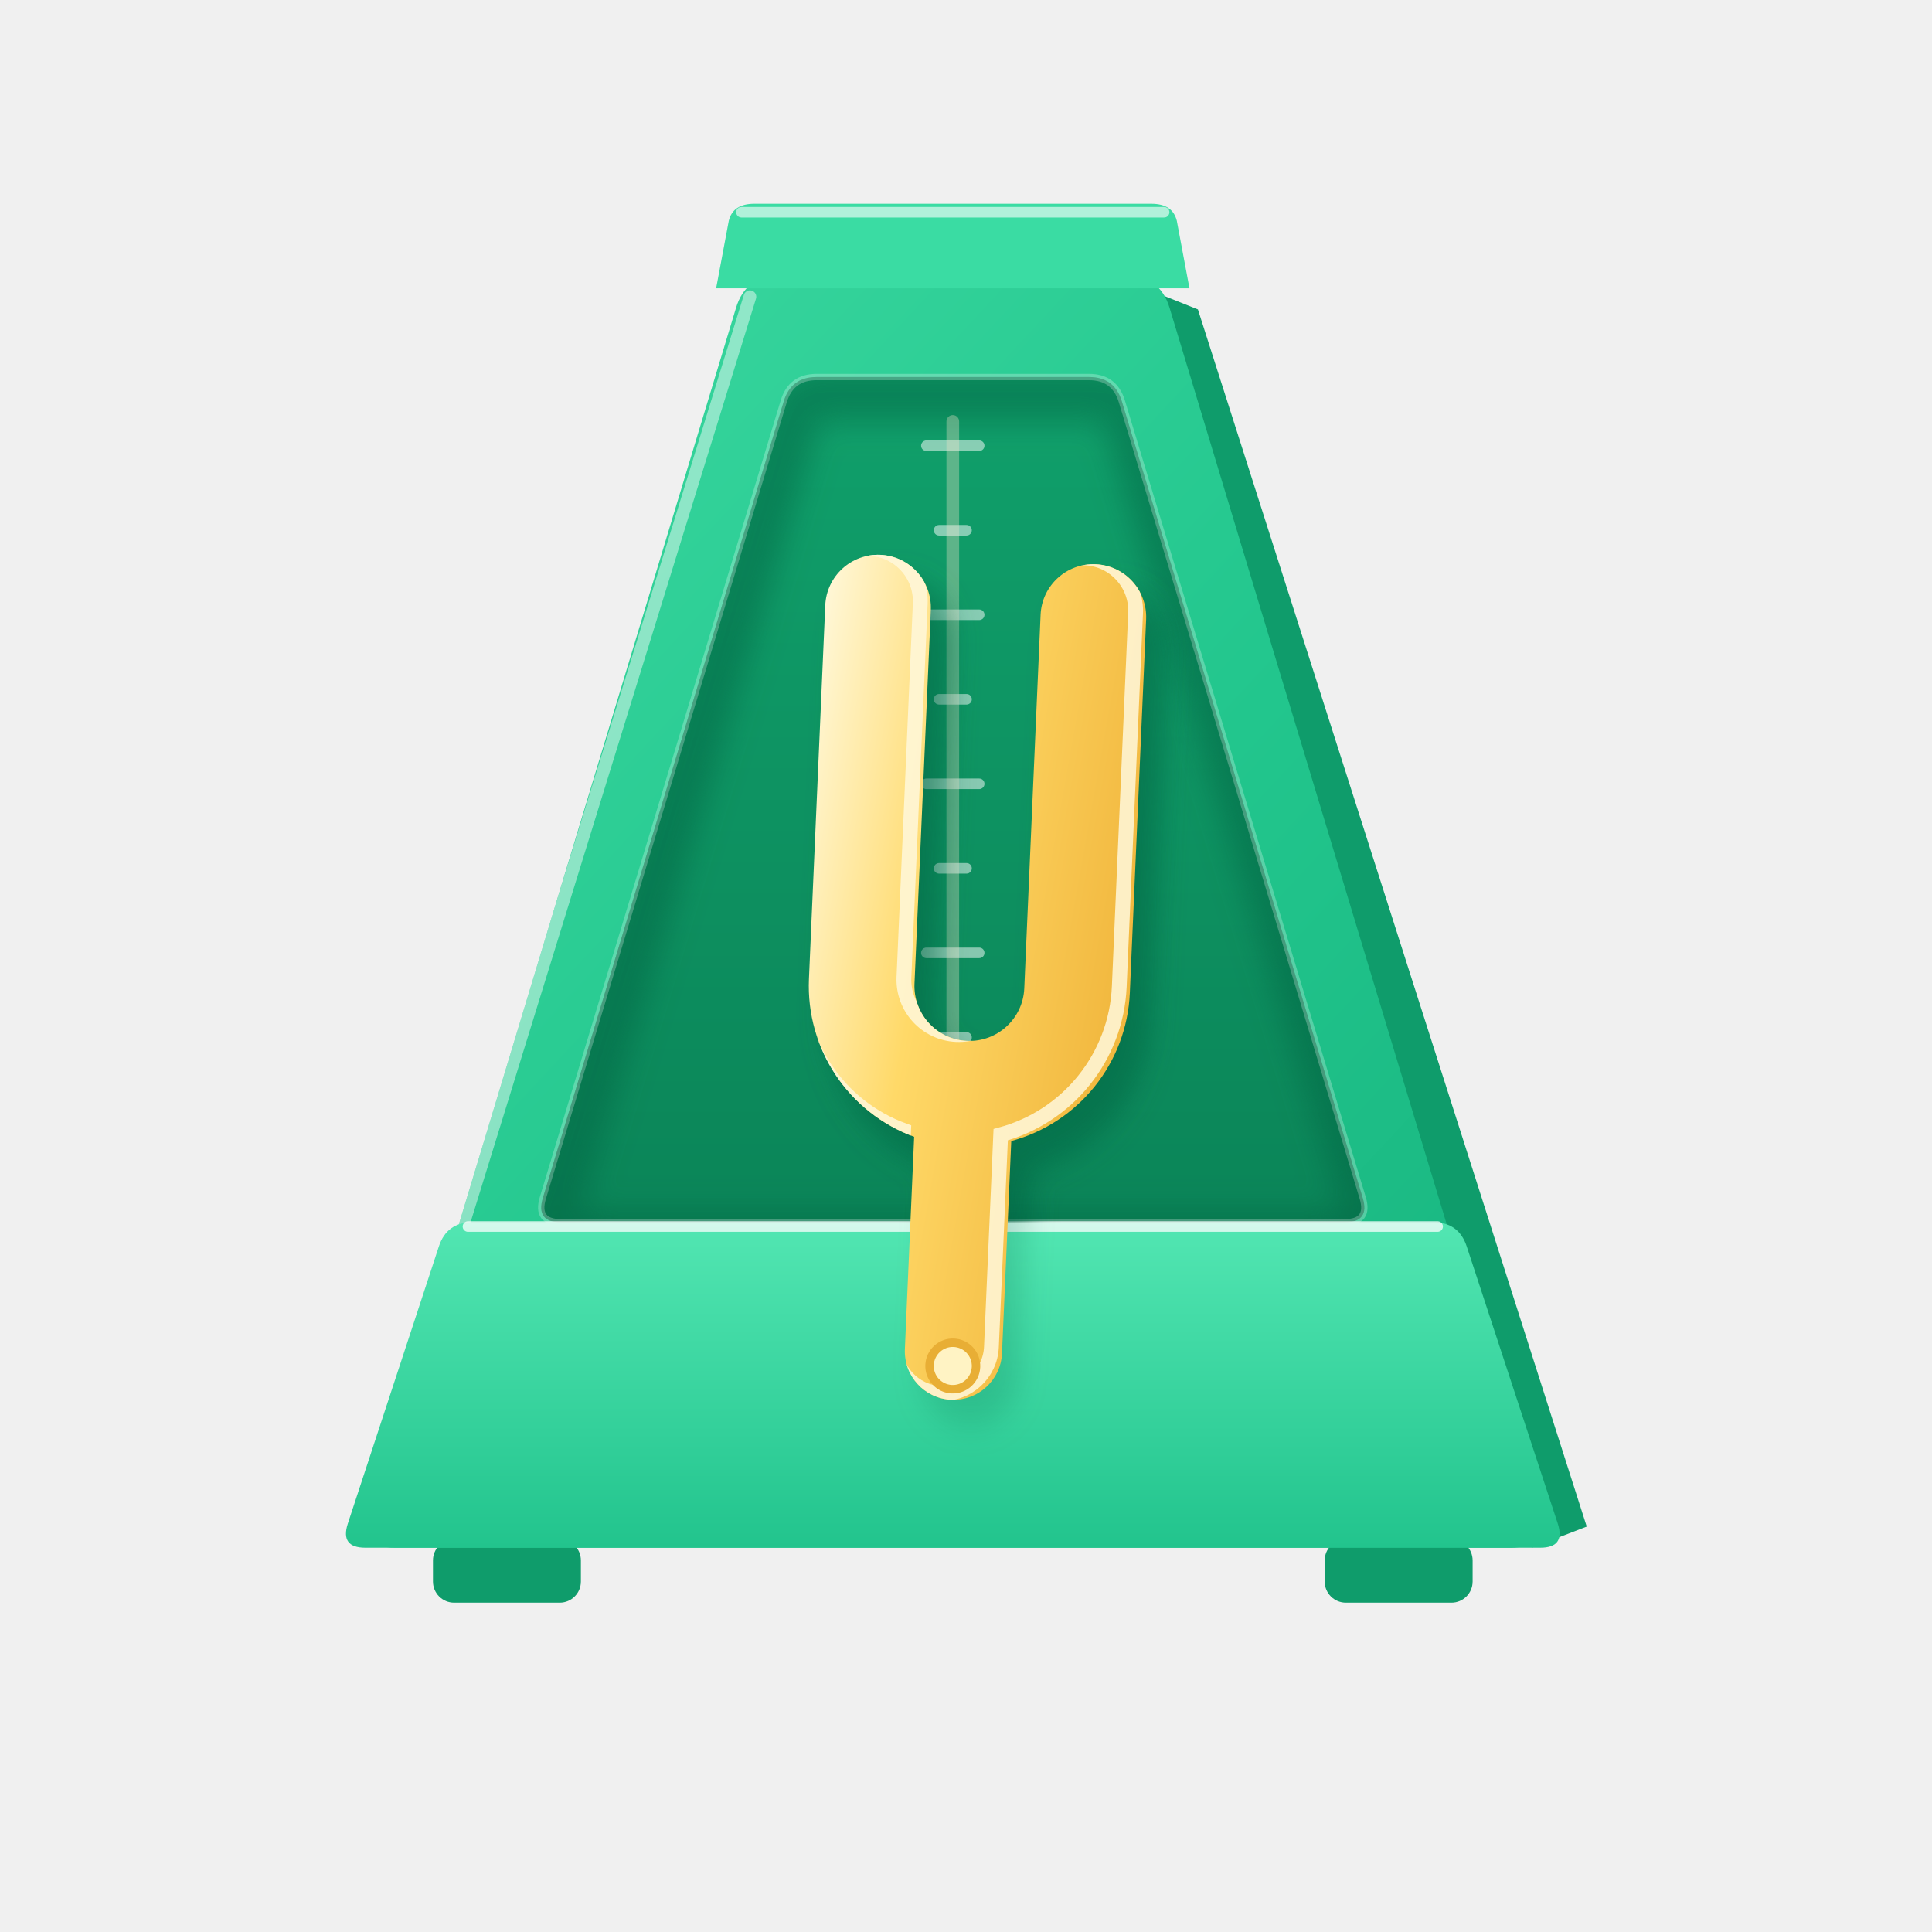
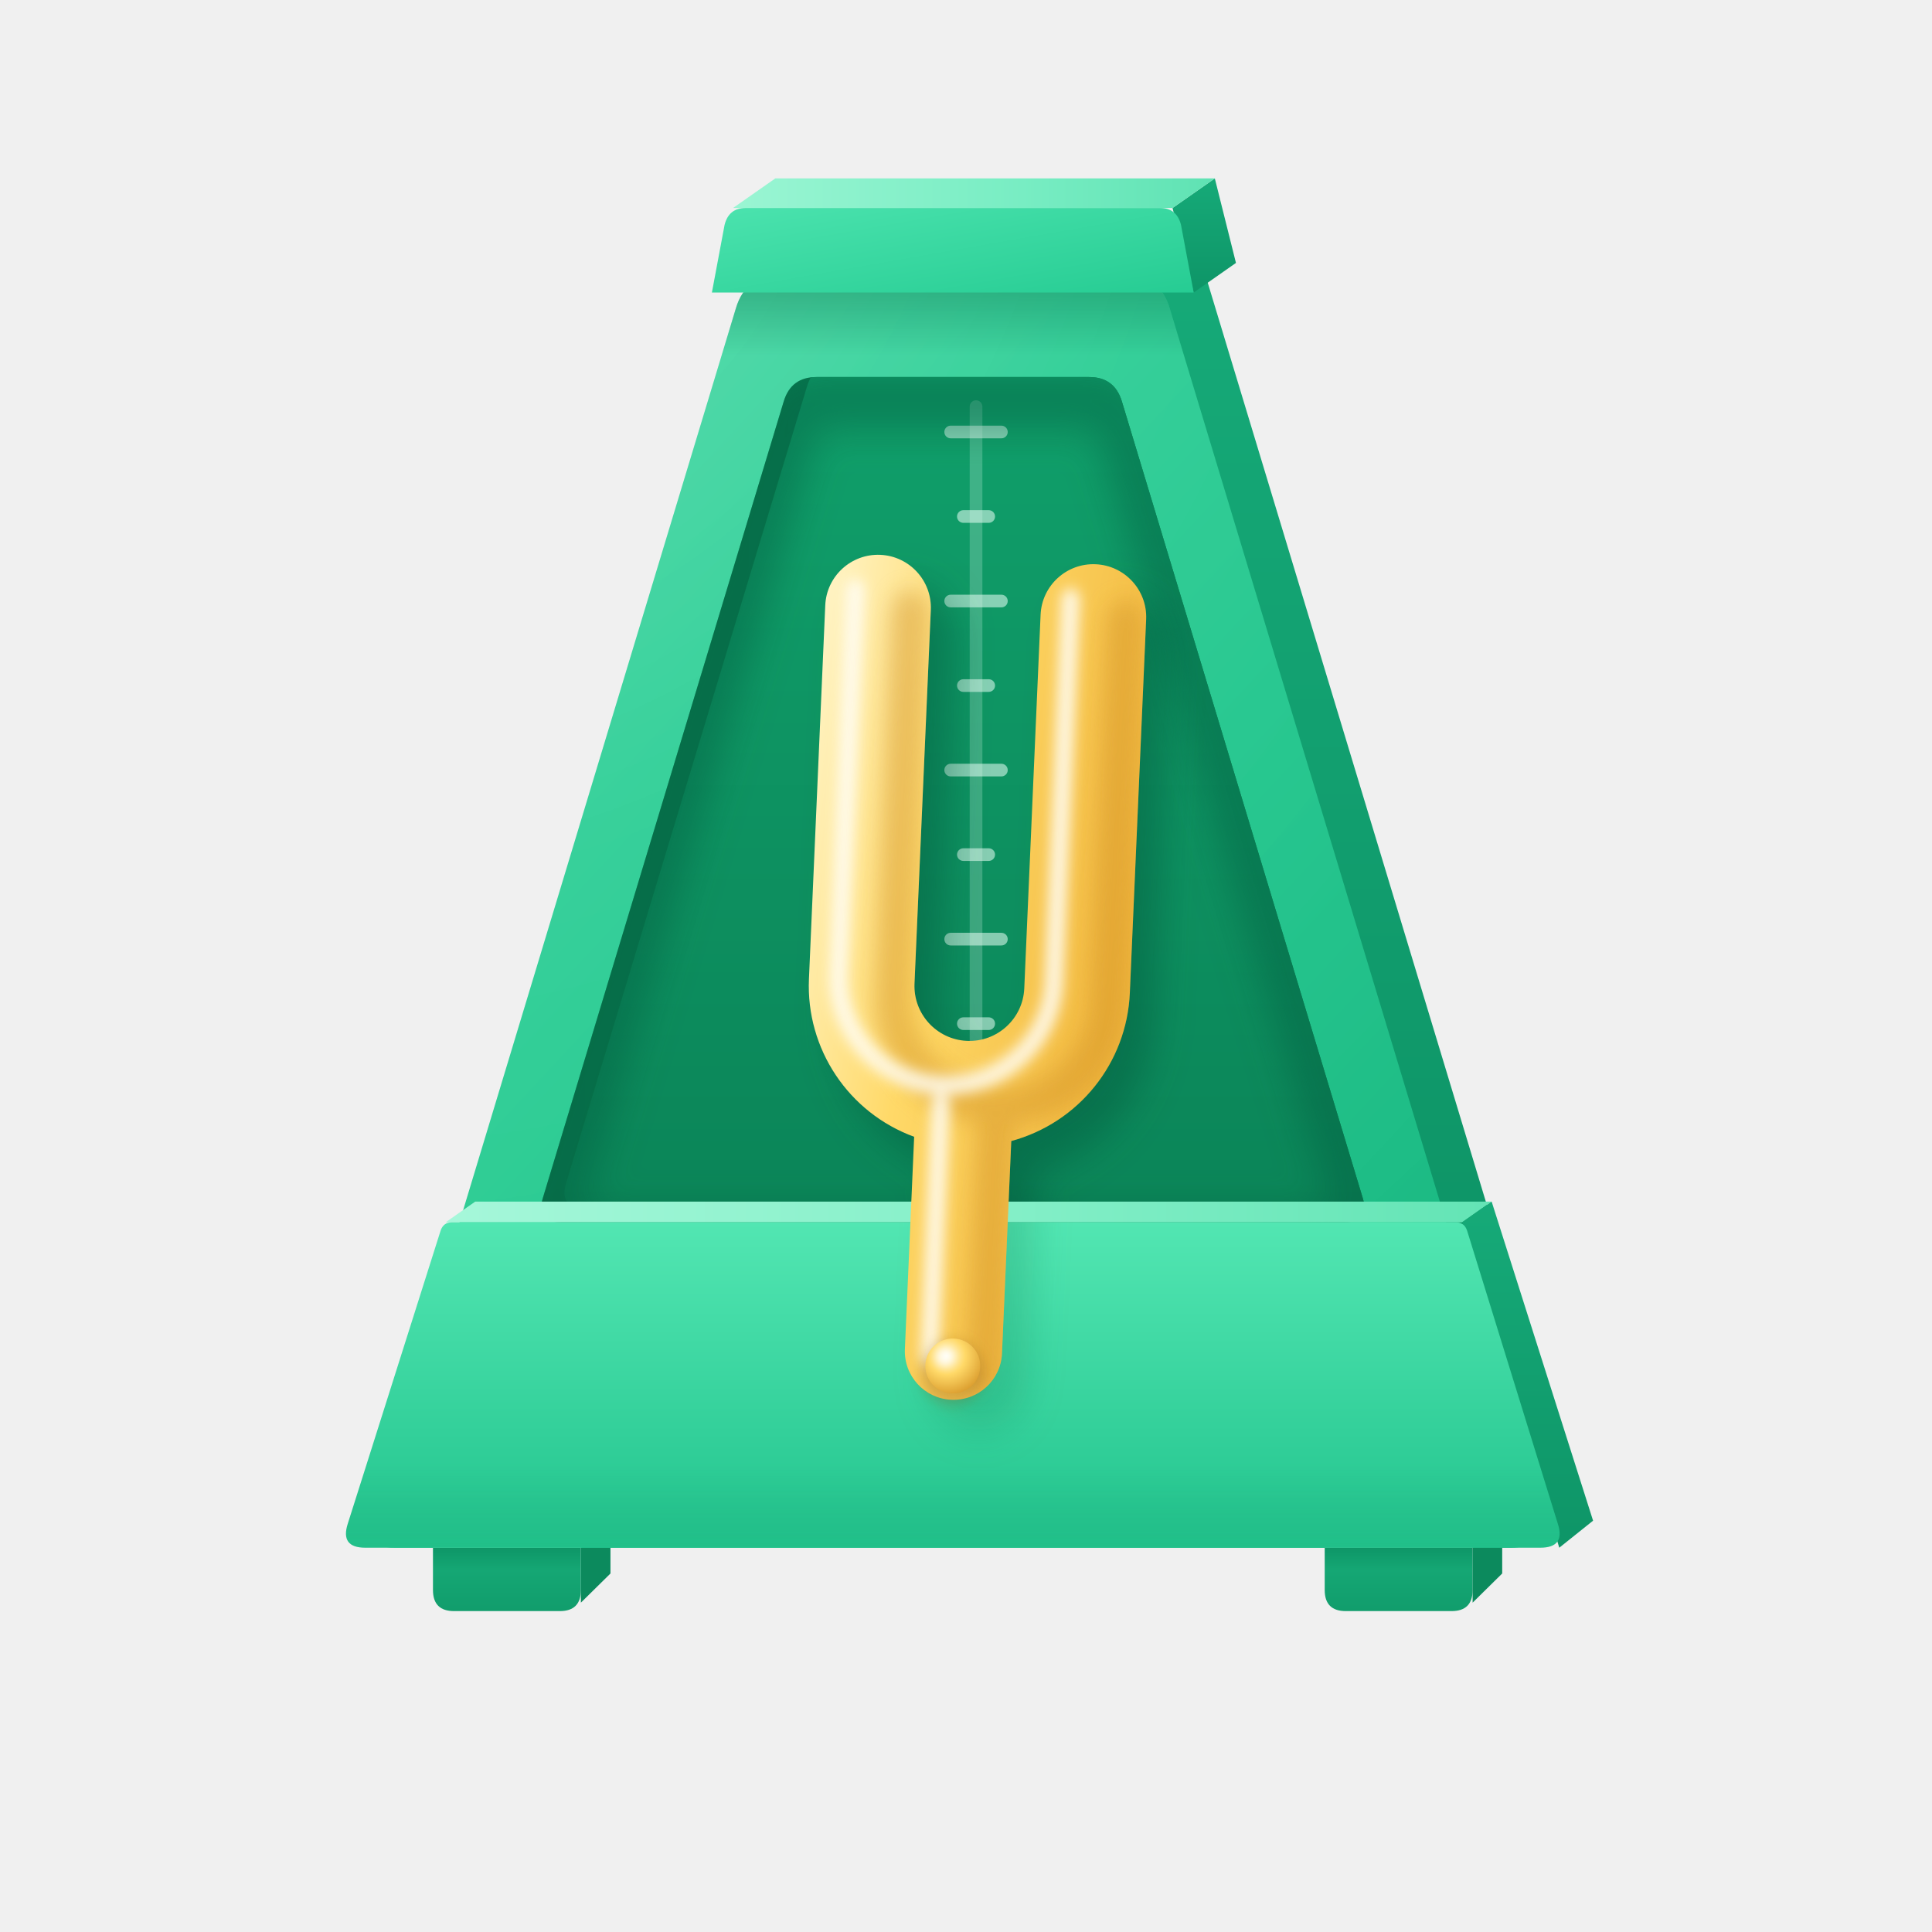
<svg xmlns="http://www.w3.org/2000/svg" viewBox="0 0 1024 1024">
  <defs>
    <linearGradient id="bg" x1="0" y1="0" x2="1" y2="1">
      <stop offset="0" stop-color="#FFFFFF" />
      <stop offset=".55" stop-color="#FBFCFC" />
      <stop offset="1" stop-color="#F1F4F3" />
    </linearGradient>
-     <linearGradient id="wing" x1="0" y1="0" x2="0" y2="1">
-       <stop offset="0" stop-color="#10A06B" />
-       <stop offset="1" stop-color="#0B8558" />
-     </linearGradient>
    <linearGradient id="front" x1="0" y1="0" x2="1" y2="1">
      <stop offset="0" stop-color="#3CD9A1" />
      <stop offset=".55" stop-color="#22C68D" />
      <stop offset="1" stop-color="#17B37E" />
    </linearGradient>
+     <linearGradient id="side" x1="0" y1="0" x2="0" y2="1">
+       <stop offset="0" stop-color="#16AA78" />
+       <stop offset="1" stop-color="#0E9567" />
+     </linearGradient>
+     <linearGradient id="top" x1="0" y1="0" x2="1" y2="0">
+       <stop offset="0" stop-color="#9AF5D3" />
+       <stop offset=".6" stop-color="#78EDC3" />
+       <stop offset="1" stop-color="#5FE2B3" />
+     </linearGradient>
+     <linearGradient id="capF" x1="0" y1="0" x2="1" y2="1">
+       <stop offset="0" stop-color="#4BE3AE" />
+       <stop offset="1" stop-color="#26CC93" />
+     </linearGradient>
    <linearGradient id="panel" x1="0" y1="0" x2="0" y2="1">
      <stop offset="0" stop-color="#52E6B2" />
      <stop offset="1" stop-color="#22C48D" />
    </linearGradient>
-     <linearGradient id="win" x1="0" y1="0" x2="0" y2="1">
-       <stop offset="0" stop-color="#0B0706" />
-       <stop offset=".4" stop-color="#1A1310" />
-       <stop offset="1" stop-color="#231A15" />
+     <linearGradient id="plateTop" x1="0" y1="0" x2="1" y2="0">
+       <stop offset="0" stop-color="#A6F7DA" />
+       <stop offset=".5" stop-color="#86F0C9" />
+       <stop offset="1" stop-color="#63E4B5" />
+     </linearGradient>
+     <linearGradient id="footF" x1="0" y1="0" x2="0" y2="1">
+       <stop offset="0" stop-color="#0E9667" />
+       <stop offset=".35" stop-color="#15A774" />
+       <stop offset="1" stop-color="#119D6C" />
+     </linearGradient>
+     <linearGradient id="wing" x1="0" y1="0" x2="0" y2="1">
+       <stop offset="0" stop-color="#10A06B" />
+       <stop offset="1" stop-color="#0B8558" />
+     </linearGradient>
+     <linearGradient id="wall" x1="0" y1="0" x2="1" y2="0">
+       <stop offset="0" stop-color="#097A50" />
+       <stop offset="1" stop-color="#0A8456" />
    </linearGradient>
    <linearGradient id="brass" x1="0" y1="0" x2="1" y2="0.35">
-       <stop offset="0" stop-color="#FFF8DA" />
+       <stop offset="0" stop-color="#FFF4C6" />
      <stop offset=".45" stop-color="#FFD968" />
      <stop offset="1" stop-color="#F2B940" />
    </linearGradient>
-     <linearGradient id="rim" x1="0" y1="0" x2="1" y2="1">
-       <stop offset="0" stop-color="#fff" stop-opacity=".95" />
-       <stop offset=".5" stop-color="#fff" stop-opacity=".25" />
-       <stop offset="1" stop-color="#fff" stop-opacity=".55" />
+     <radialGradient id="sheen" cx=".22" cy=".08" r=".75">
+       <stop offset="0" stop-color="#FFFFFF" stop-opacity=".24" />
+       <stop offset=".5" stop-color="#FFFFFF" stop-opacity=".05" />
+       <stop offset="1" stop-color="#FFFFFF" stop-opacity="0" />
+     </radialGradient>
+     <radialGradient id="hub" cx=".38" cy=".32" r=".75">
+       <stop offset="0" stop-color="#FFFBE6" />
+       <stop offset=".45" stop-color="#FFD968" />
+       <stop offset="1" stop-color="#D99A2B" />
+     </radialGradient>
+     <linearGradient id="ao" x1="0" y1="0" x2="0" y2="1">
+       <stop offset="0" stop-color="#067049" stop-opacity=".38" />
+       <stop offset="1" stop-color="#067049" stop-opacity="0" />
    </linearGradient>
-     <clipPath id="bodyClip">
+     <clipPath id="bodyC">
      <path d="M409.4,199.3 Q414,184 430.0,184.0 L594.0,184.0 Q610,184 614.6,199.3 L787.4,770.7 Q792,786 776.0,786.0 L248.0,786.0 Q232,786 236.6,770.7 Z" />
    </clipPath>
-     <clipPath id="winClip">
-       <path d="M432.0,243.5 Q435.488,232 447.5,232.0 L576.5,232.0 Q588.512,232 592.0,243.5 L706.0,620.5 Q709.442,632 697.4,632.0 L326.6,632.0 Q314.558,632 318.0,620.5 Z" />
+     <clipPath id="winC">
+       <path d="M432.0,243.5 Q435.49,232 447.5,232.0 L576.5,232.0 Q588.51,232 592.0,243.5 L706.0,620.5 Q709.44,632 697.4,632.0 L326.6,632.0 Q314.56,632 318.0,620.5 Z" />
    </clipPath>
-     <clipPath id="forkClip">
-       <path d="M436,343 A25,25 0 0 1 486,343 L486,520 A26,26 0 0 0 538,520 L538,343 A25,25 0 0 1 588,343 L588,520 A76,76 0 0 1 535,592.436 L535,693 A23,23 0 0 1 489,693 L489,592.436 A76,76 0 0 1 436,520 Z" transform="rotate(2.5 512 700)" />
+     <clipPath id="plateC">
+       <path d="M269.6,636 Q270.9,632 275,632 L750,632 Q754.1,632 755.4,636 L798.3,774.6 Q802,786 790.0,786.0 L234.0,786.0 Q222,786 225.7,774.6 Z" />
    </clipPath>
-     <filter id="soft" x="-30%" y="-30%" width="160%" height="160%">
+     <clipPath id="capC">
+       <path d="M398,192 L404,160 Q406,152 414,152 L610,152 Q618,152 620,160 L626,192 Z" />
+     </clipPath>
+     <clipPath id="forkC">
+       <path d="M436,343 A25,25 0 0 1 486,343 L486,520 A26,26 0 0 0 538,520 L538,343 A25,25 0 0 1 588,343 L588,520 A76,76 0 0 1 535,592.44 L535,693 A23,23 0 0 1 489,693 L489,592.44 A76,76 0 0 1 436,520 Z" transform="rotate(2.5 512 700)" />
+     </clipPath>
+     <filter id="b22" x="-40%" y="-40%" width="180%" height="180%">
      <feGaussianBlur stdDeviation="22" />
    </filter>
-     <filter id="soft6" x="-30%" y="-30%" width="160%" height="160%">
-       <feGaussianBlur stdDeviation="7" />
+     <filter id="b9" x="-40%" y="-40%" width="180%" height="180%">
+       <feGaussianBlur stdDeviation="9" />
+     </filter>
+     <filter id="b5" x="-40%" y="-40%" width="180%" height="180%">
+       <feGaussianBlur stdDeviation="5" />
+     </filter>
+     <filter id="b3" x="-40%" y="-40%" width="180%" height="180%">
+       <feGaussianBlur stdDeviation="3" />
+     </filter>
+     <filter id="b2" x="-40%" y="-40%" width="180%" height="180%">
+       <feGaussianBlur stdDeviation="2" />
    </filter>
  </defs>
  <g transform="translate(505 500) scale(1.12) translate(-512 -500)">
-     <path d="M608,192 L628,200 L812,776 L786,786 Z" fill="#0F9C6B" />
-     <rect x="266" y="782" width="70" height="30" rx="10" fill="#0F9C6B" />
-     <rect x="688" y="782" width="70" height="30" rx="10" fill="#0F9C6B" />
+     <path d="M266,786 L336,786 L336,806 Q336,816 326,816 L276,816 Q266,816 266,806 Z" fill="url(#footF)" />
+     <path d="M336,786 L350,776.2 L350,798.2 L336,812 Z" fill="#0C8A5D" />
+     <path d="M688,786 L758,786 L758,806 Q758,816 748,816 L698,816 Q688,816 688,806 Z" fill="url(#footF)" />
+     <path d="M758,786 L772,776.2 L772,798.2 L758,812 Z" fill="#0C8A5D" />
+     <path d="M608,186 L628,172 L766,628 L746,642 Z" fill="url(#side)" />
    <path d="M409.4,199.3 Q414,184 430.0,184.0 L594.0,184.0 Q610,184 614.6,199.3 L787.4,770.7 Q792,786 776.0,786.0 L248.0,786.0 Q232,786 236.6,770.7 Z" fill="url(#front)" />
-     <g clip-path="url(#bodyClip)">
-       <path d="M420,187 L604,187" stroke="#FFFFFF" stroke-width="5" opacity=".7" stroke-linecap="round" />
-       <path d="M416,194 L238,770" stroke="#FFFFFF" stroke-width="6" opacity=".45" stroke-linecap="round" />
+     <g clip-path="url(#bodyC)">
+       <rect width="1024" height="1024" fill="url(#sheen)" />
+       <rect x="200" y="188" width="620" height="34" fill="url(#ao)" />
    </g>
-     <path d="M400,190 L406,158 Q408,150 418,150 L606,150 Q616,150 618,158 L624,190 Z" fill="#3ADCA3" />
-     <path d="M412,154 L612,154" stroke="#FFFFFF" stroke-width="5" opacity=".6" stroke-linecap="round" />
-     <path d="M432.0,243.5 Q435.488,232 447.5,232.0 L576.5,232.0 Q588.512,232 592.0,243.5 L706.0,620.5 Q709.442,632 697.4,632.0 L326.6,632.0 Q314.558,632 318.0,620.5 Z" fill="url(#wing)" opacity="1" />
-     <g clip-path="url(#winClip)">
-       <path d="M432.0,243.5 Q435.488,232 447.5,232.0 L576.5,232.0 Q588.512,232 592.0,243.5 L706.0,620.5 Q709.442,632 697.4,632.0 L326.6,632.0 Q314.558,632 318.0,620.5 Z" fill="none" stroke="#05603F" stroke-width="26" opacity="0.45" filter="url(#soft6)" transform="translate(4 8)" />
-       <rect x="497" y="262" width="30" height="5" rx="2.5" fill="#FFFFFF" opacity="0.5" />
-       <rect x="503" y="302" width="18" height="5" rx="2.5" fill="#FFFFFF" opacity="0.5" />
-       <rect x="497" y="342" width="30" height="5" rx="2.5" fill="#FFFFFF" opacity="0.5" />
-       <rect x="503" y="382" width="18" height="5" rx="2.5" fill="#FFFFFF" opacity="0.5" />
-       <rect x="497" y="422" width="30" height="5" rx="2.5" fill="#FFFFFF" opacity="0.5" />
-       <rect x="503" y="462" width="18" height="5" rx="2.5" fill="#FFFFFF" opacity="0.5" />
-       <rect x="497" y="502" width="30" height="5" rx="2.5" fill="#FFFFFF" opacity="0.5" />
-       <rect x="503" y="542" width="18" height="5" rx="2.5" fill="#FFFFFF" opacity="0.5" />
-       <rect x="497" y="582" width="30" height="5" rx="2.5" fill="#FFFFFF" opacity="0.5" />
-       <rect x="509" y="250" width="6" height="380" rx="3" fill="#EFE3C8" opacity=".35" />
+     <path d="M432.0,243.5 Q435.49,232 447.5,232.0 L576.5,232.0 Q588.51,232 592.0,243.5 L706.0,620.5 Q709.44,632 697.4,632.0 L326.6,632.0 Q314.56,632 318.0,620.5 Z" fill="url(#wall)" />
+     <g clip-path="url(#winC)">
+       <g transform="translate(11 -7)">
+         <path d="M432.0,243.5 Q435.49,232 447.5,232.0 L576.5,232.0 Q588.51,232 592.0,243.5 L706.0,620.5 Q709.44,632 697.4,632.0 L326.6,632.0 Q314.56,632 318.0,620.5 Z" fill="url(#wing)" />
+         <rect x="497" y="262" width="30" height="6" rx="3" fill="#E9FFF5" opacity=".55" />
+         <rect x="503" y="302" width="18" height="6" rx="3" fill="#E9FFF5" opacity=".55" />
+         <rect x="497" y="342" width="30" height="6" rx="3" fill="#E9FFF5" opacity=".55" />
+         <rect x="503" y="382" width="18" height="6" rx="3" fill="#E9FFF5" opacity=".55" />
+         <rect x="497" y="422" width="30" height="6" rx="3" fill="#E9FFF5" opacity=".55" />
+         <rect x="503" y="462" width="18" height="6" rx="3" fill="#E9FFF5" opacity=".55" />
+         <rect x="497" y="502" width="30" height="6" rx="3" fill="#E9FFF5" opacity=".55" />
+         <rect x="503" y="542" width="18" height="6" rx="3" fill="#E9FFF5" opacity=".55" />
+         <rect x="497" y="582" width="30" height="6" rx="3" fill="#E9FFF5" opacity=".55" />
+         <rect x="509" y="250" width="6" height="380" rx="3" fill="#E9FFF5" opacity=".22" />
+       </g>
+       <path d="M432.0,243.5 Q435.49,232 447.5,232.0 L576.5,232.0 Q588.51,232 592.0,243.5 L706.0,620.5 Q709.44,632 697.4,632.0 L326.6,632.0 Q314.56,632 318.0,620.5 Z" fill="none" stroke="#04563A" stroke-width="30" opacity=".40" filter="url(#b9)" transform="translate(2 10)" />
+       <path d="M436,343 A25,25 0 0 1 486,343 L486,520 A26,26 0 0 0 538,520 L538,343 A25,25 0 0 1 588,343 L588,520 A76,76 0 0 1 535,592.44 L535,693 A23,23 0 0 1 489,693 L489,592.44 A76,76 0 0 1 436,520 Z" transform="translate(12 14) rotate(2.5 512 700)" fill="#044E35" opacity=".38" filter="url(#b9)" />
    </g>
-     <path d="M432.0,243.5 Q435.488,232 447.5,232.0 L576.5,232.0 Q588.512,232 592.0,243.5 L706.0,620.5 Q709.442,632 697.4,632.0 L326.6,632.0 Q314.558,632 318.0,620.5 Z" fill="none" stroke="#FFFFFF" stroke-width="3" opacity=".25" />
-     <path d="M268.8,643.4 Q272.558,632 284.6,632.0 L739.4,632.0 Q751.442,632 755.2,643.4 L798.3,774.6 Q802,786 790.0,786.0 L234.0,786.0 Q222,786 225.7,774.6 Z" fill="url(#panel)" />
-     <path d="M282.558,634 L741.442,634" stroke="#FFFFFF" stroke-width="5" opacity=".75" stroke-linecap="round" />
-     <g clip-path="url(#winClip)">
-       <path d="M436,343 A25,25 0 0 1 486,343 L486,520 A26,26 0 0 0 538,520 L538,343 A25,25 0 0 1 588,343 L588,520 A76,76 0 0 1 535,592.436 L535,693 A23,23 0 0 1 489,693 L489,592.436 A76,76 0 0 1 436,520 Z" transform="translate(10 14) rotate(2.5 512 700)" fill="#05603F" opacity="0.4" filter="url(#soft6)" />
+     <path d="M272,632 L753,632 L767,622.2 L286,622.2 Z" fill="url(#plateTop)" />
+     <path d="M753,632 L767,622.2 L815,773.2 L799,786 Z" fill="url(#side)" />
+     <path d="M269.6,636 Q270.9,632 275,632 L750,632 Q754.1,632 755.4,636 L798.3,774.6 Q802,786 790.0,786.0 L234.0,786.0 Q222,786 225.7,774.6 Z" fill="url(#panel)" />
+     <g clip-path="url(#plateC)">
+       <path d="M436,343 A25,25 0 0 1 486,343 L486,520 A26,26 0 0 0 538,520 L538,343 A25,25 0 0 1 588,343 L588,520 A76,76 0 0 1 535,592.44 L535,693 A23,23 0 0 1 489,693 L489,592.44 A76,76 0 0 1 436,520 Z" transform="translate(12 14) rotate(2.5 512 700)" fill="#0A7A50" opacity=".22" filter="url(#b9)" />
+       <rect x="200" y="760" width="640" height="30" fill="#0B8558" opacity=".10" filter="url(#b9)" />
    </g>
-     <path d="M436,343 A25,25 0 0 1 486,343 L486,520 A26,26 0 0 0 538,520 L538,343 A25,25 0 0 1 588,343 L588,520 A76,76 0 0 1 535,592.436 L535,693 A23,23 0 0 1 489,693 L489,592.436 A76,76 0 0 1 436,520 Z" transform="translate(8 12) rotate(2.5 512 700)" fill="#05603F" opacity="0.18" filter="url(#soft6)" />
-     <path d="M436,343 A25,25 0 0 1 486,343 L486,520 A26,26 0 0 0 538,520 L538,343 A25,25 0 0 1 588,343 L588,520 A76,76 0 0 1 535,592.436 L535,693 A23,23 0 0 1 489,693 L489,592.436 A76,76 0 0 1 436,520 Z" transform="rotate(2.5 512 700)" fill="url(#brass)" />
-     <g clip-path="url(#forkClip)">
-       <path d="M436,343 A25,25 0 0 1 486,343 L486,520 A26,26 0 0 0 538,520 L538,343 A25,25 0 0 1 588,343 L588,520 A76,76 0 0 1 535,592.436 L535,693 A23,23 0 0 1 489,693 L489,592.436 A76,76 0 0 1 436,520 Z" transform="translate(-5 -3) rotate(2.5 512 700)" fill="none" stroke="#FFF8DC" stroke-width="7" opacity=".85" />
+     <path d="M616,152 L636,138 L646,178 L626,192 Z" fill="url(#side)" />
+     <path d="M408,152 L616,152 L636,138 L428,138 Z" fill="url(#top)" />
+     <path d="M398,192 L404,160 Q406,152 414,152 L610,152 Q618,152 620,160 L626,192 Z" fill="url(#capF)" />
+     <path d="M436,343 A25,25 0 0 1 486,343 L486,520 A26,26 0 0 0 538,520 L538,343 A25,25 0 0 1 588,343 L588,520 A76,76 0 0 1 535,592.44 L535,693 A23,23 0 0 1 489,693 L489,592.44 A76,76 0 0 1 436,520 Z" transform="rotate(2.5 512 700)" fill="url(#brass)" />
+     <g clip-path="url(#forkC)">
+       <path d="M461,338 L461,520 A51,51 0 0 0 563,520 L563,338 M512,580 L512,700" transform="translate(15 6) rotate(2.5 512 700)" fill="none" stroke="#D08F22" stroke-width="18" stroke-linecap="round" opacity=".42" filter="url(#b5)" />
+       <path d="M461,338 L461,520 A51,51 0 0 0 563,520 L563,338 M512,580 L512,700" transform="translate(-11 -4) rotate(2.5 512 700)" fill="none" stroke="#FFFDF3" stroke-width="9" stroke-linecap="round" opacity=".85" filter="url(#b3)" />
    </g>
-     <circle cx="512" cy="700" r="11" transform="rotate(2.5 512 700)" fill="#FFF3C4" stroke="#E8AE35" stroke-width="4" />
+     <circle cx="512" cy="703" r="15" fill="#8A5B12" opacity=".30" filter="url(#b3)" transform="rotate(2.5 512 700)" />
+     <circle cx="512" cy="700" r="13" fill="url(#hub)" transform="rotate(2.5 512 700)" />
+     <circle cx="508" cy="696" r="4" fill="#FFFFFF" opacity=".75" filter="url(#b2)" transform="rotate(2.5 512 700)" />
  </g>
</svg>
